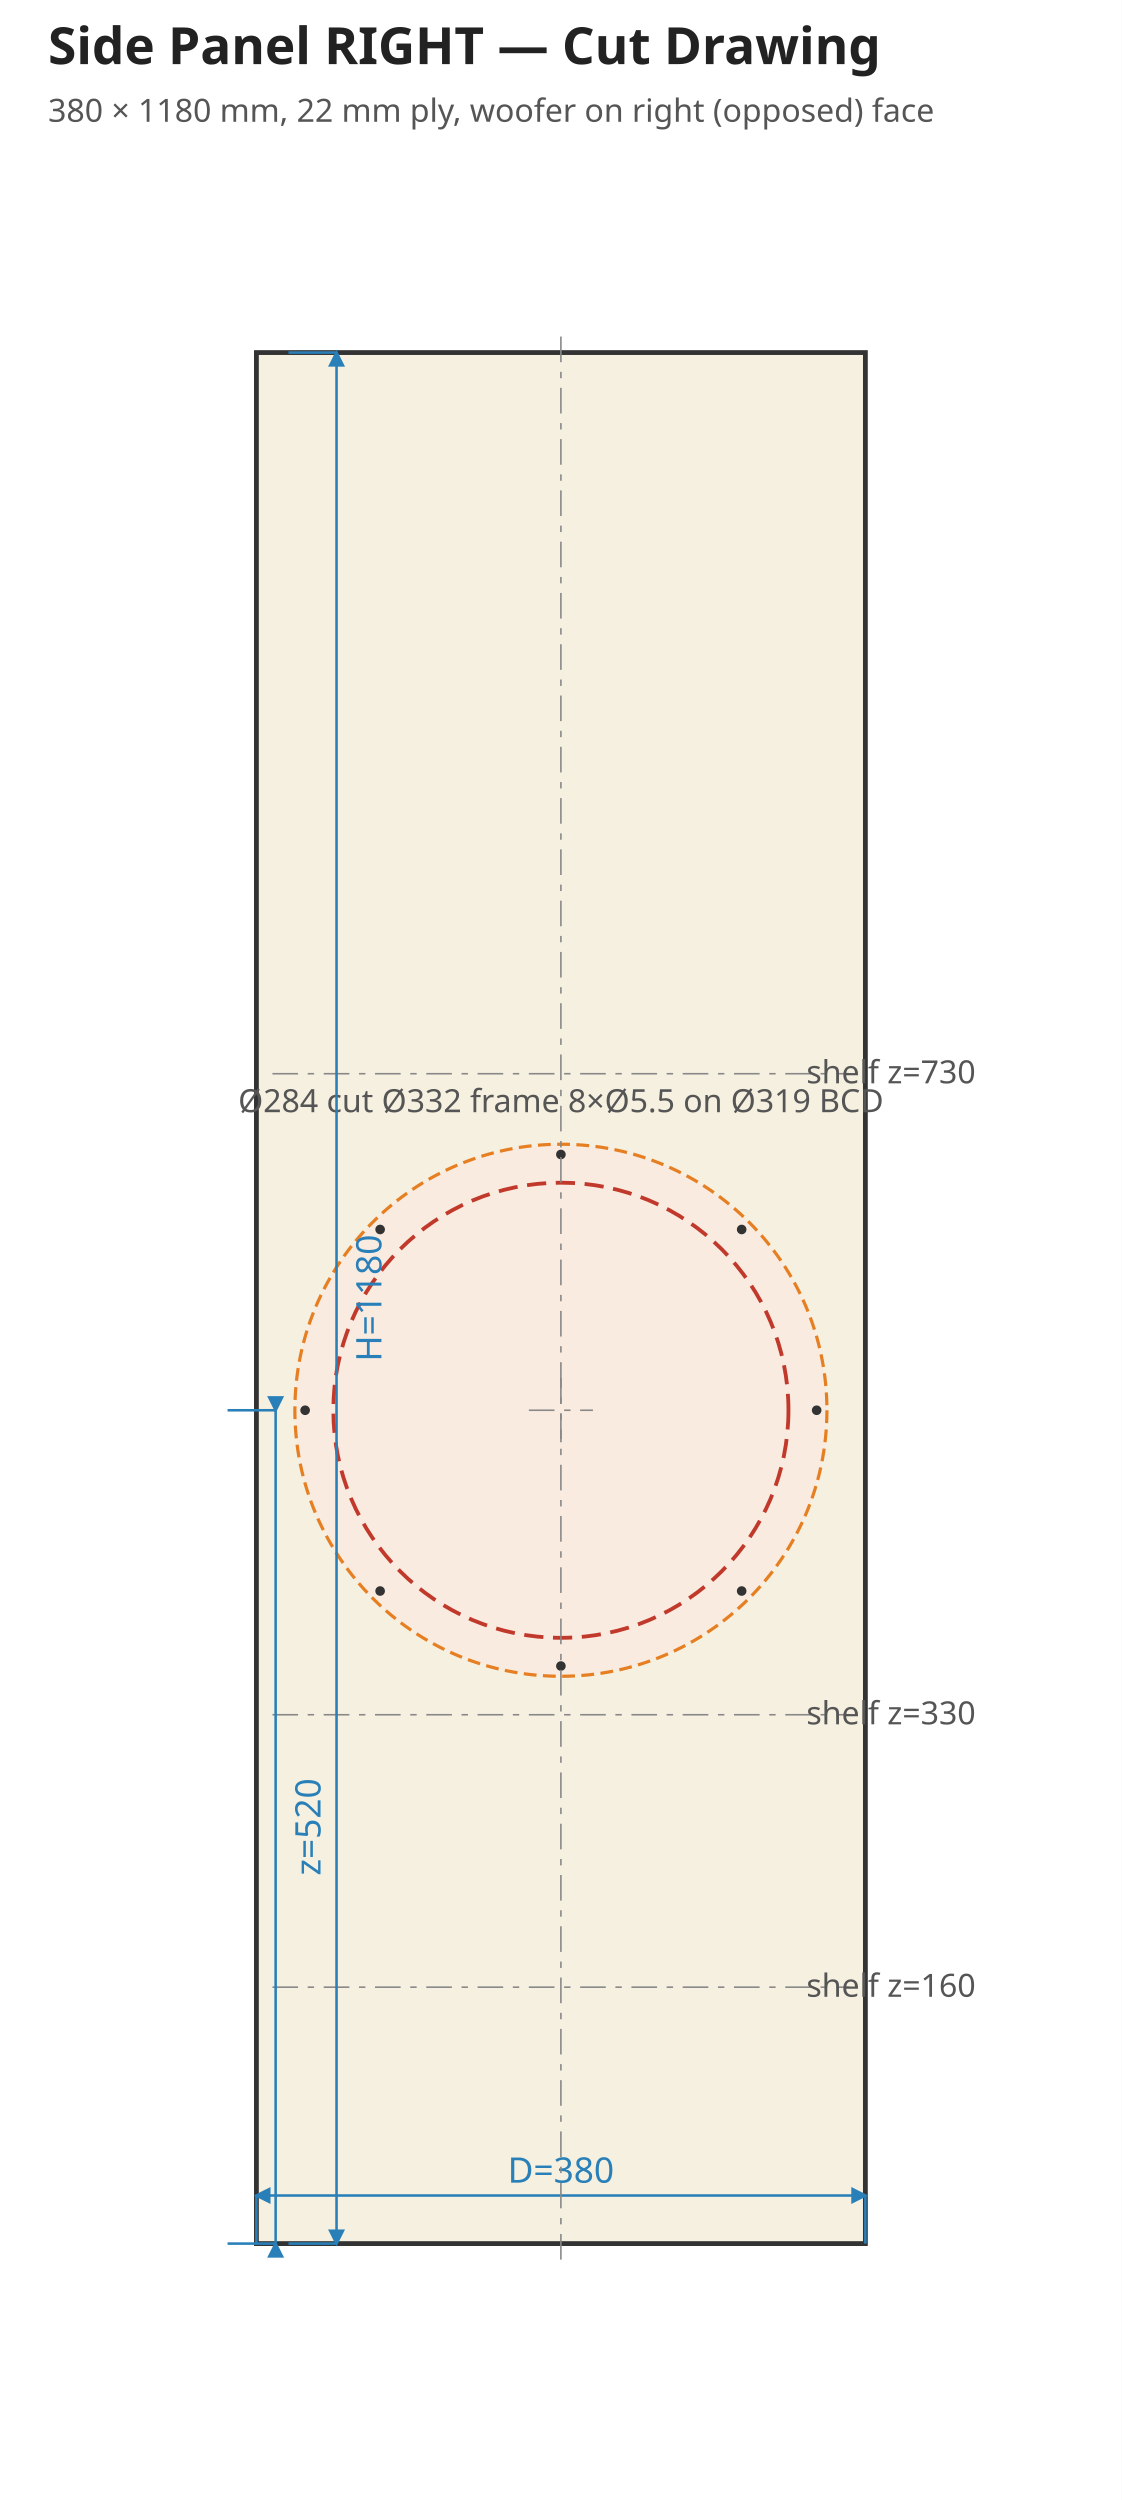
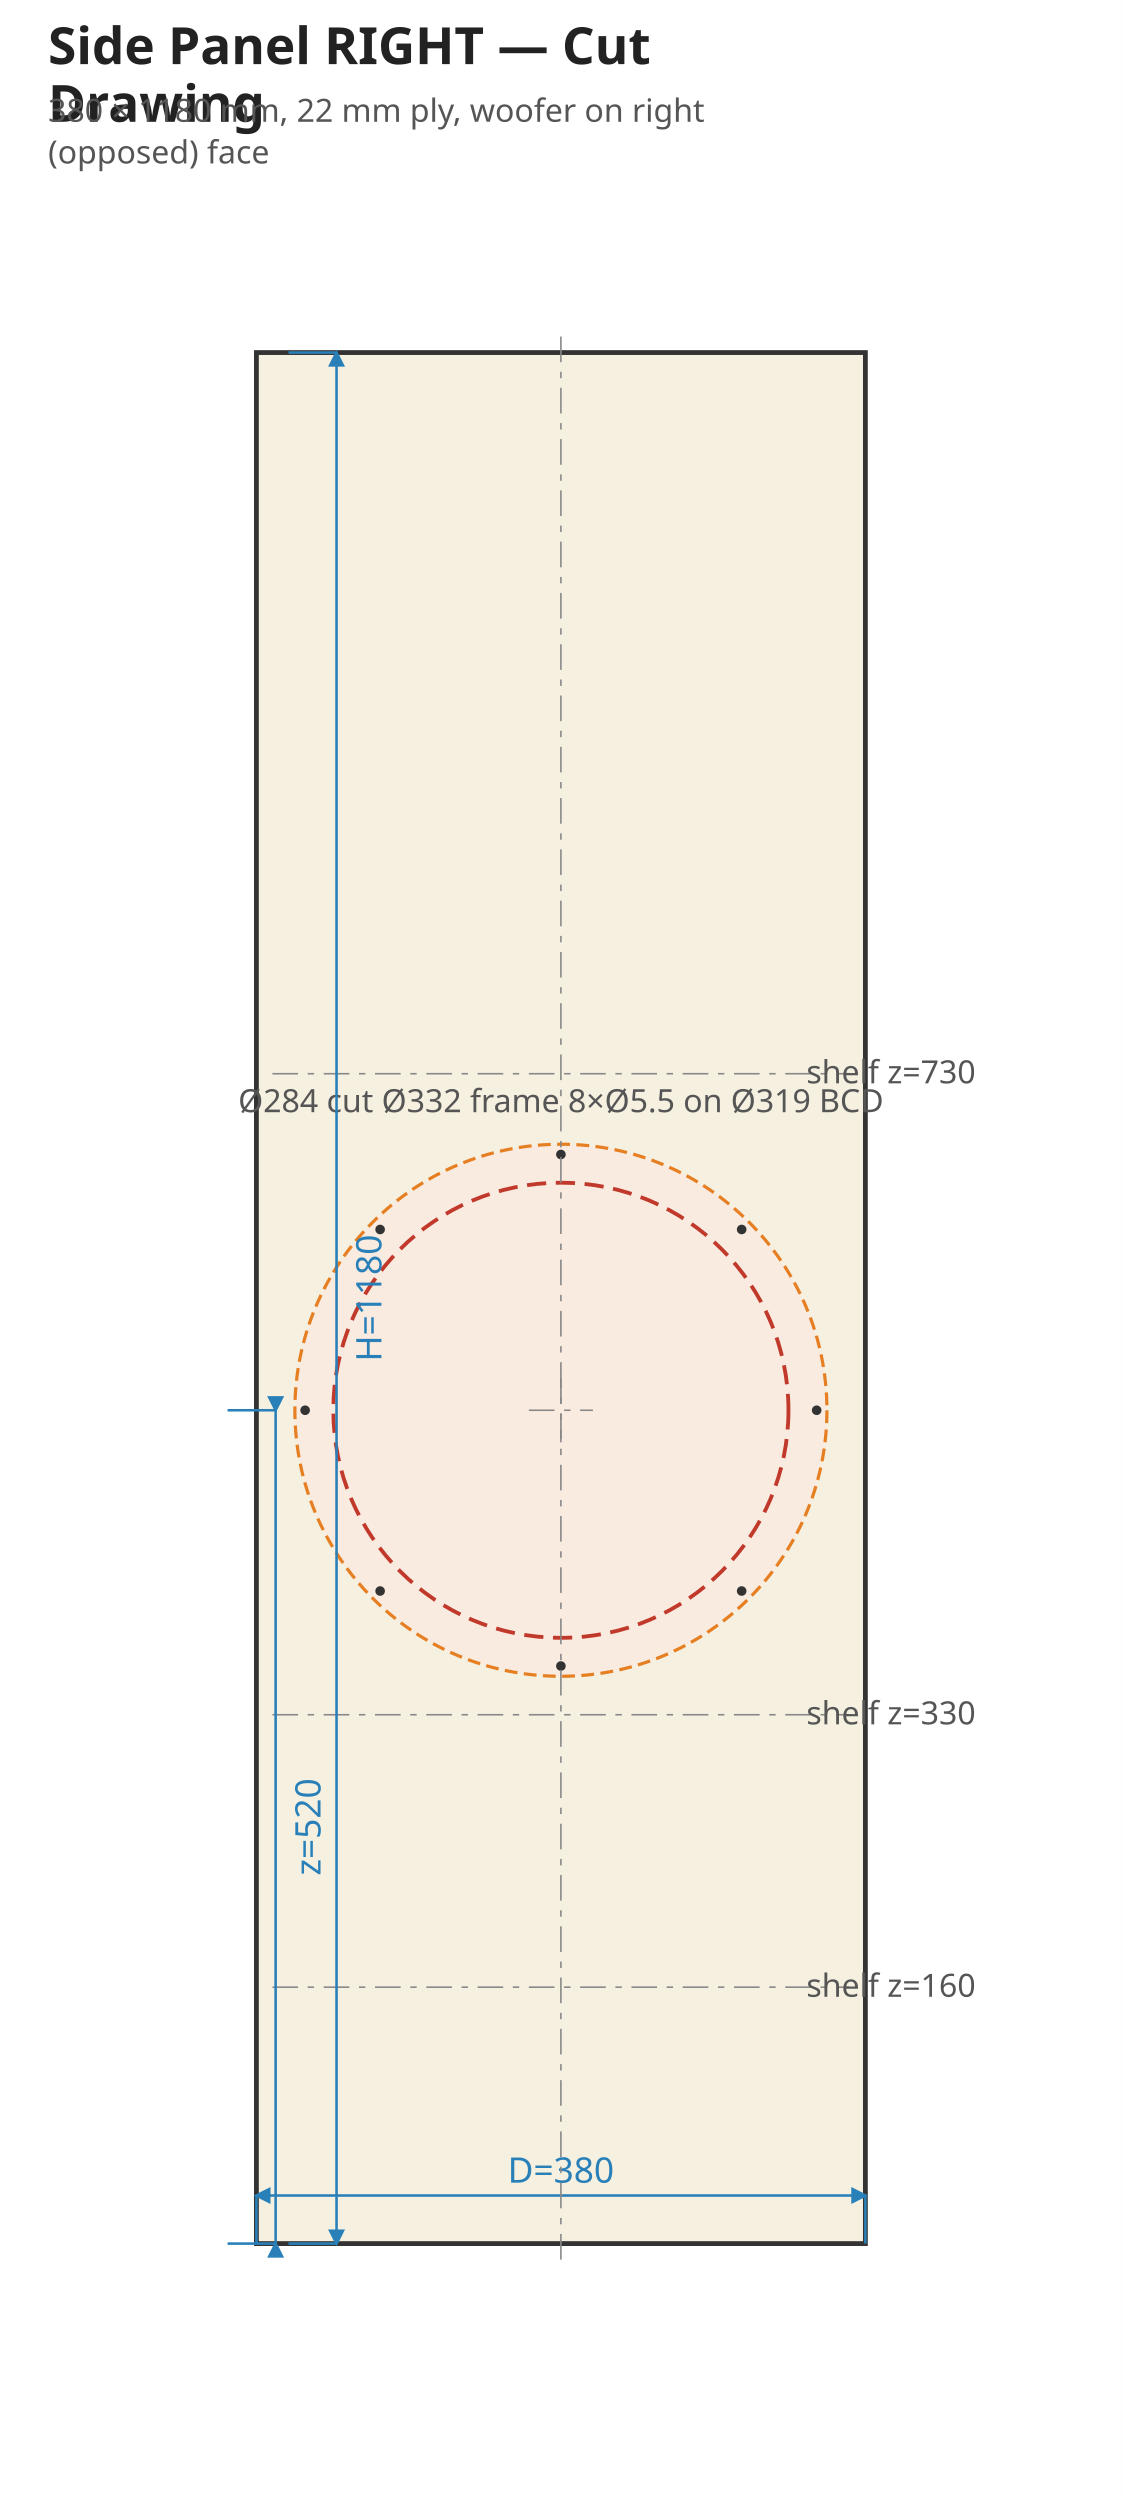
<svg xmlns="http://www.w3.org/2000/svg" width="350" height="780" viewBox="0 0 350 780">
  <style>.panel { fill: #f5f0e0; stroke: #333; stroke-width: 1.5; }
.cutout { fill: none; stroke: #c0392b; stroke-width: 1.2; stroke-dasharray: 6,3; }
.rebate { fill: #faebe0; stroke: #e67e22; stroke-width: 1.0; stroke-dasharray: 4,2; }
.pilot { fill: #333; }
.dim-line { stroke: #2980b9; stroke-width: 0.8; fill: none; }
.dim-text { fill: #2980b9; font-family: sans-serif; font-size: 11px; text-anchor: middle; }
.dim-text-v { fill: #2980b9; font-family: sans-serif; font-size: 11px; text-anchor: middle; }
.label { fill: #333; font-family: sans-serif; font-size: 12px; text-anchor: middle; font-weight: bold; }
.label-sm { fill: #555; font-family: sans-serif; font-size: 10px; text-anchor: middle; }
.label-driver { fill: #c0392b; font-family: sans-serif; font-size: 11px; text-anchor: middle; font-weight: bold; }
.title-text { fill: #222; font-family: sans-serif; font-size: 16px; font-weight: bold; }
.subtitle { fill: #555; font-family: sans-serif; font-size: 10px; }
.note { fill: #555; font-family: sans-serif; font-size: 10px; }
.arrow { stroke: #2980b9; stroke-width: 0.8; fill: #2980b9; }
.center-line { stroke: #888; stroke-width: 0.5; stroke-dasharray: 8,3,2,3; }
</style>
  <rect width="350" height="780" fill="white" />
-   <text x="15.0" y="20.0" class="title-text">Side Panel RIGHT — Cut Drawing</text>
-   <text x="15.0" y="38.0" class="subtitle">380 × 1180 mm, 22 mm ply, woofer on right (opposed) face</text>
+   <text x="15.0" y="20.0" class="title-text">Side Panel RIGHT — Cut</text>
+   <text x="15.0" y="38.0" class="title-text">Drawing</text>
+   <text x="15.0" y="38.0" class="subtitle">380 × 1180 mm, 22 mm ply, woofer on right</text>
+   <text x="15.0" y="51.0" class="subtitle">(opposed) face</text>
  <rect x="80.0" y="110.0" width="190.0" height="590.0" class="panel" />
  <circle cx="175.0" cy="440.0" r="83.0" class="rebate" />
  <circle cx="175.0" cy="440.0" r="71.0" class="cutout" />
  <line x1="165.0" y1="440.0" x2="185.0" y2="440.0" class="center-line" />
  <line x1="175.0" y1="430.0" x2="175.0" y2="450.0" class="center-line" />
  <circle cx="254.8" cy="440.0" r="1.5" class="pilot" />
  <circle cx="231.4" cy="496.4" r="1.5" class="pilot" />
  <circle cx="175.0" cy="519.8" r="1.5" class="pilot" />
  <circle cx="118.6" cy="496.4" r="1.5" class="pilot" />
  <circle cx="95.2" cy="440.0" r="1.5" class="pilot" />
  <circle cx="118.6" cy="383.6" r="1.5" class="pilot" />
  <circle cx="175.0" cy="360.2" r="1.5" class="pilot" />
  <circle cx="231.4" cy="383.6" r="1.5" class="pilot" />
  <text x="175.0" y="347.0" class="label-sm">Ø284 cut  Ø332 frame  8×Ø5.5 on Ø319 BCD</text>
  <line x1="85.0" y1="620.0" x2="265.0" y2="620.0" class="center-line" />
  <text x="278.0" y="623.0" class="label-sm">shelf z=160</text>
  <line x1="85.0" y1="535.0" x2="265.0" y2="535.0" class="center-line" />
  <text x="278.0" y="538.0" class="label-sm">shelf z=330</text>
  <line x1="85.0" y1="335.0" x2="265.0" y2="335.0" class="center-line" />
  <text x="278.0" y="338.0" class="label-sm">shelf z=730</text>
  <line x1="80.0" y1="700.0" x2="80.0" y2="685.0" class="dim-line" />
  <line x1="270.0" y1="700.0" x2="270.0" y2="685.0" class="dim-line" />
  <line x1="80.0" y1="685.0" x2="270.0" y2="685.0" class="dim-line" />
  <polygon points="80.0,685.0 84.0,683.0 84.0,687.0" class="arrow" />
  <polygon points="270.0,685.0 266.0,683.0 266.0,687.0" class="arrow" />
  <text x="175.0" y="681.0" class="dim-text">D=380</text>
  <line x1="90.0" y1="110.0" x2="105.0" y2="110.0" class="dim-line" />
  <line x1="90.0" y1="700.0" x2="105.0" y2="700.0" class="dim-line" />
  <line x1="105.0" y1="110.0" x2="105.0" y2="700.0" class="dim-line" />
  <polygon points="105.0,110.0 103.0,114.0 107.0,114.0" class="arrow" />
  <polygon points="105.0,700.0 103.0,696.0 107.0,696.0" class="arrow" />
  <text x="119.0" y="405.0" class="dim-text-v" transform="rotate(-90 119.0 405.0)">H=1180</text>
  <line x1="71.0" y1="700.0" x2="86.0" y2="700.0" class="dim-line" />
  <line x1="71.0" y1="440.0" x2="86.0" y2="440.0" class="dim-line" />
  <line x1="86.0" y1="700.0" x2="86.0" y2="440.0" class="dim-line" />
  <polygon points="86.0,700.0 84.0,704.0 88.0,704.0" class="arrow" />
  <polygon points="86.0,440.0 84.0,436.0 88.0,436.0" class="arrow" />
  <text x="100.0" y="570.0" class="dim-text-v" transform="rotate(-90 100.0 570.0)">z=520</text>
  <line x1="175.0" y1="105.0" x2="175.0" y2="705.0" class="center-line" />
</svg>
